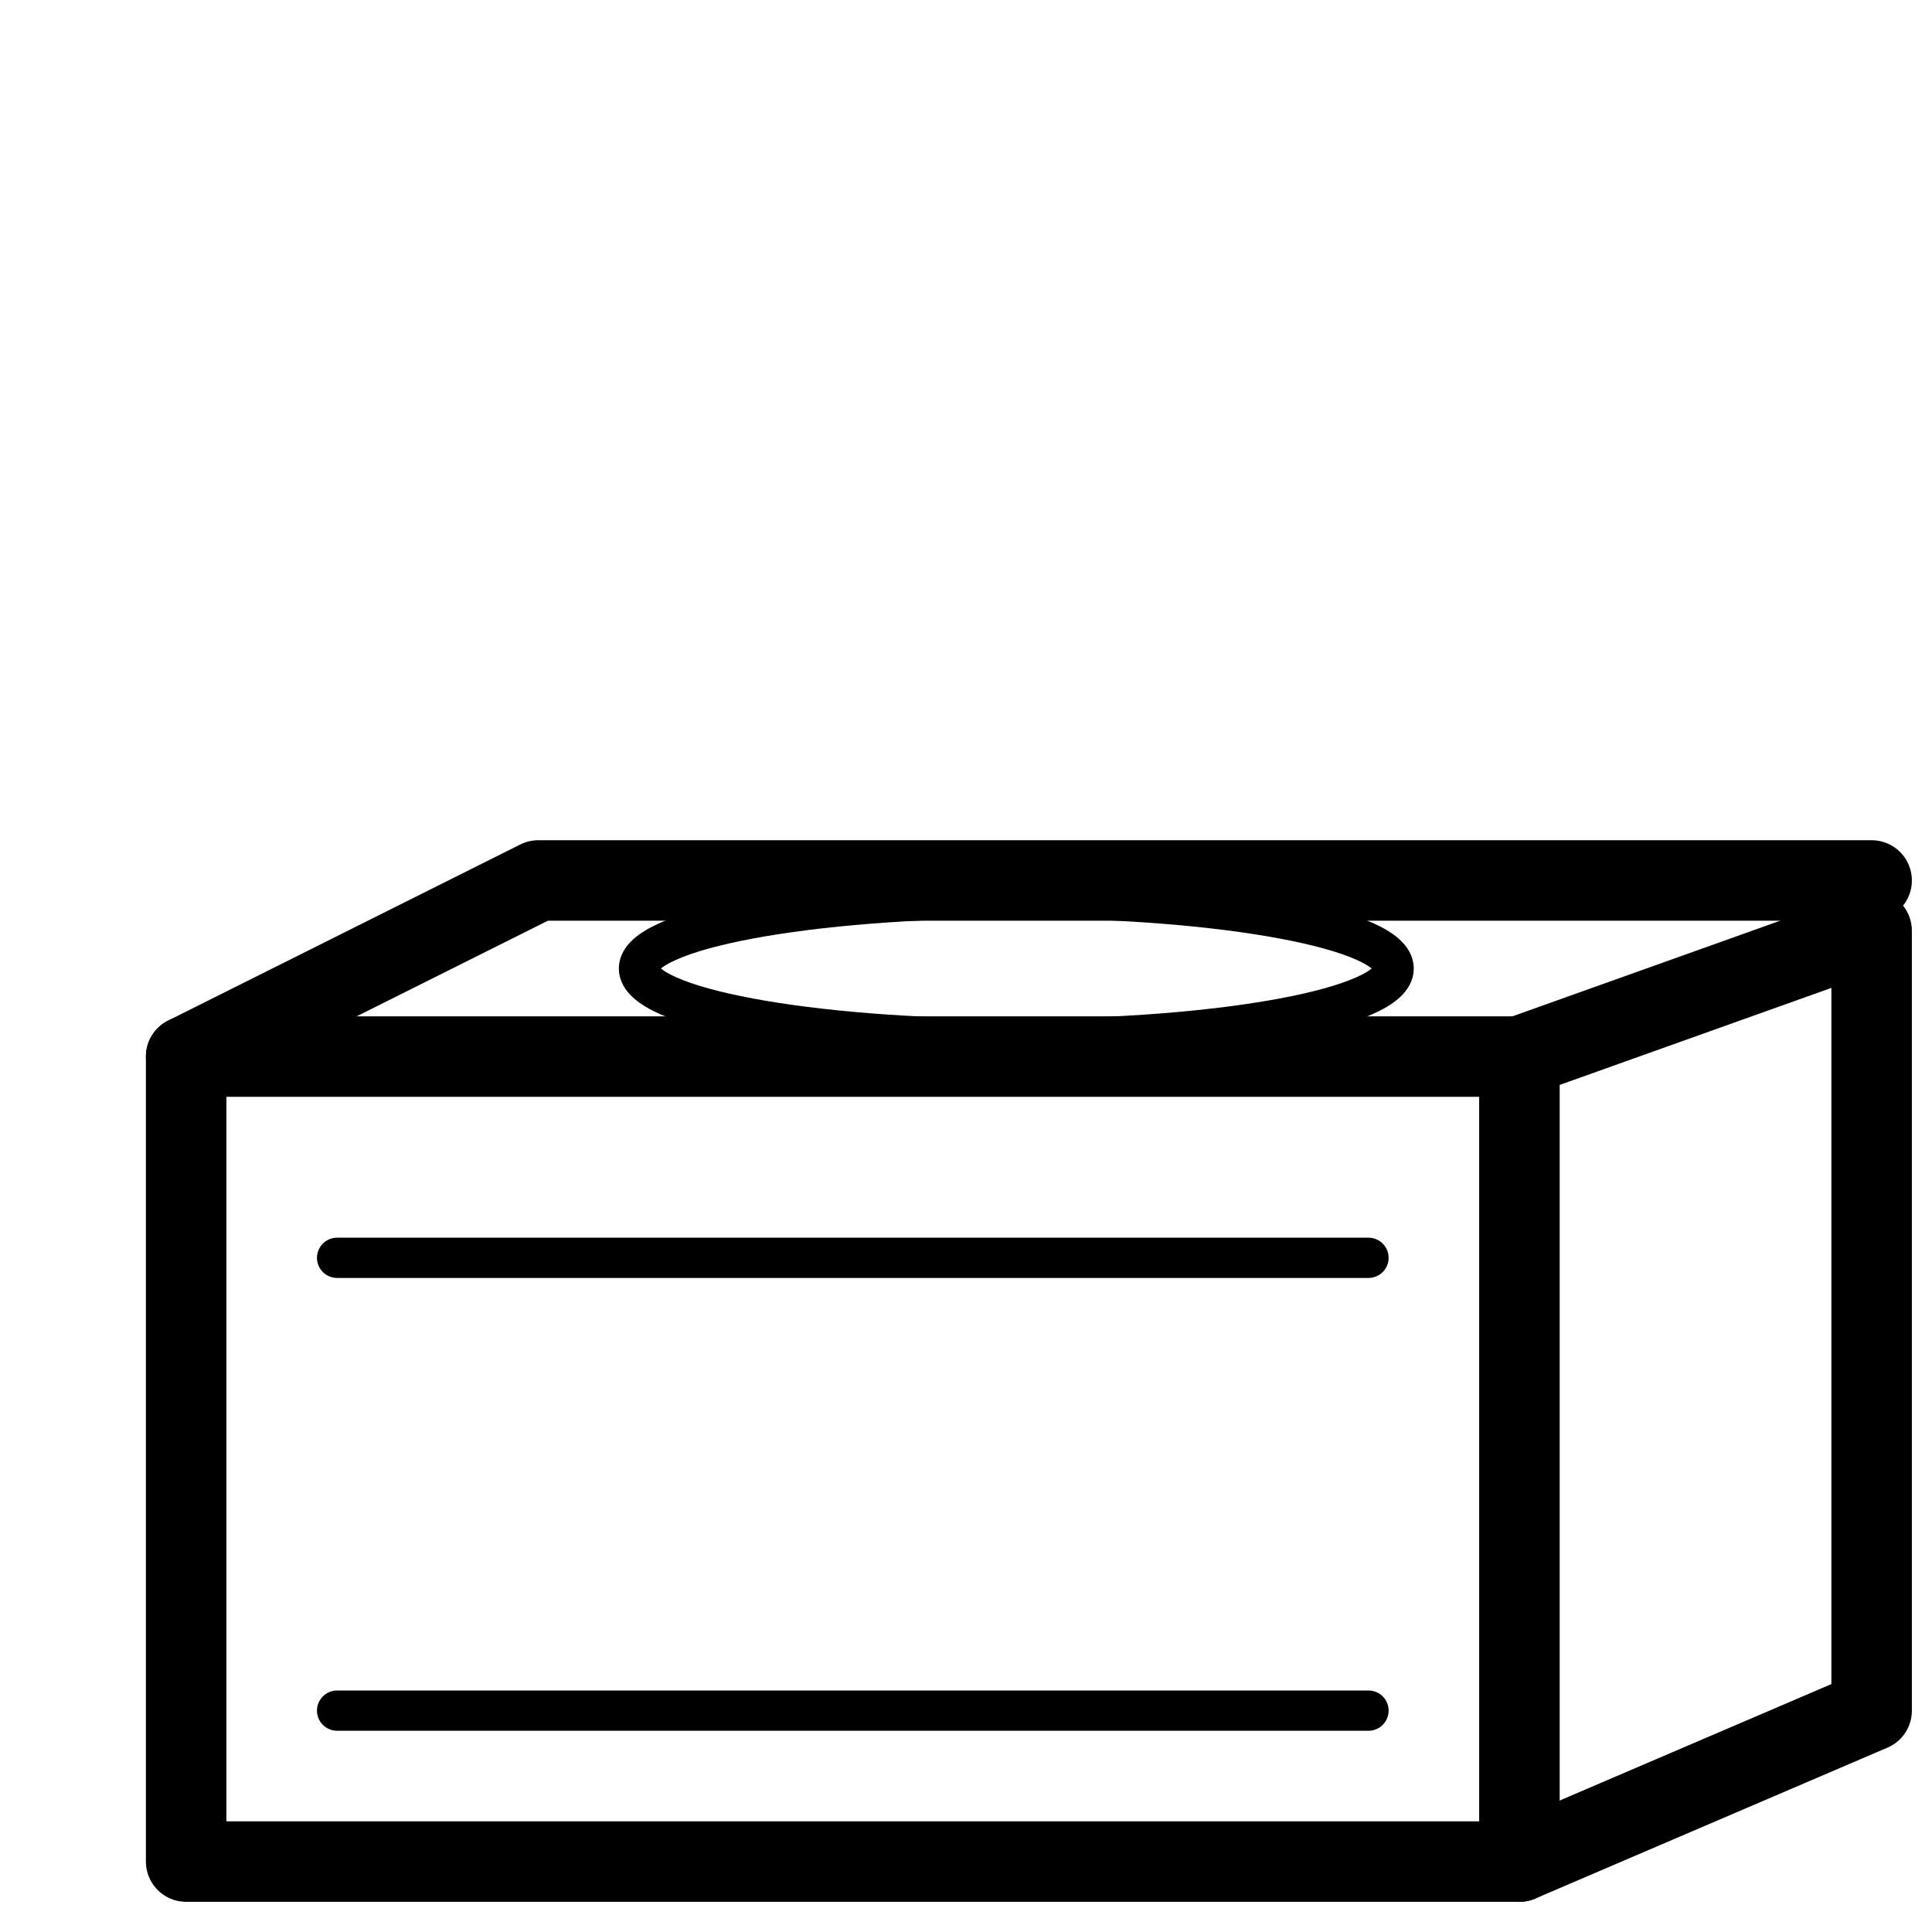
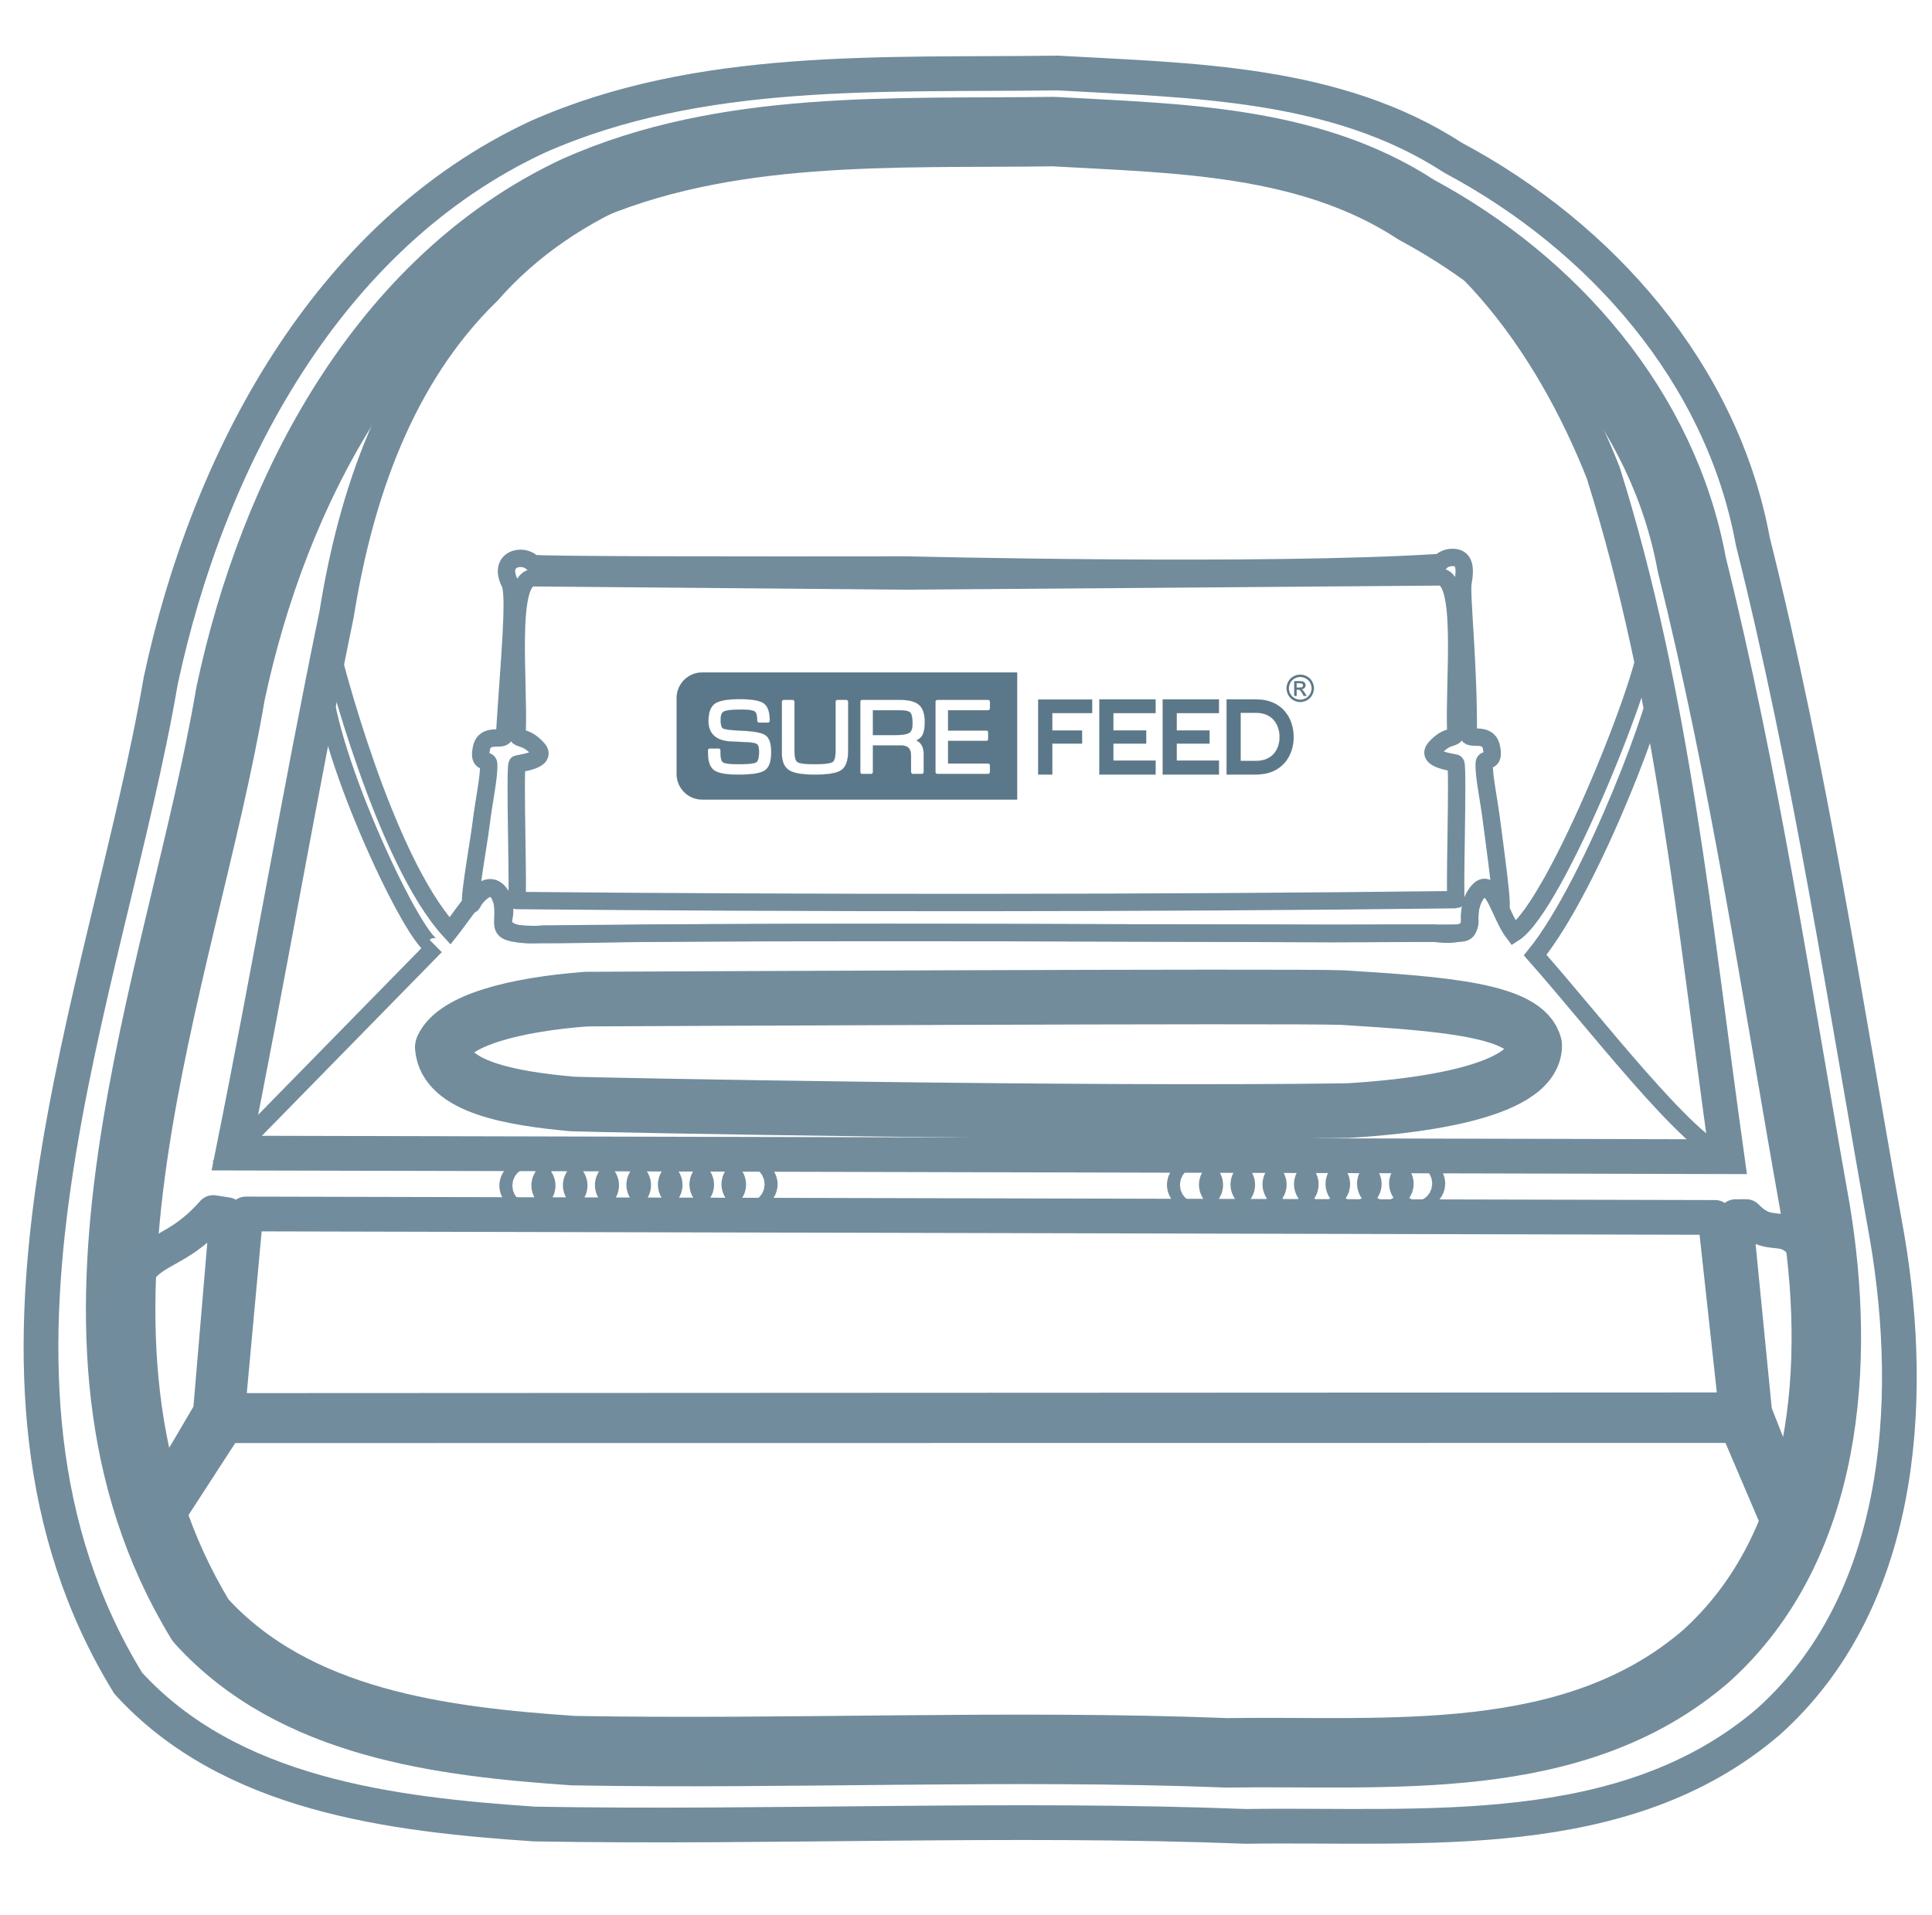
- <svg xmlns="http://www.w3.org/2000/svg" viewBox="0 0 960 960">
-   <g transform="translate(480 500) scale(1.25) translate(-480 -500)" fill="none" fill-rule="evenodd" stroke="#000" stroke-linecap="round" stroke-linejoin="round">
-     <path stroke-width="32" d="M170 520V840H700V520Z" />
-     <path stroke-width="32" d="M700 840 840 780V470L700 520" />
-     <path stroke-width="32" d="M170 520 310 450H840" />
-     <path stroke-width="16" d="M350 485a150 28 0 1 0 300 0a150 28 0 1 0-300 0" />
-     <path stroke-width="16" d="M230 600H640M230 780H640" />
+ <svg xmlns="http://www.w3.org/2000/svg" xmlns:ns1="http://www.openswatchbook.org/uri/2009/osb" version="1.1" id="svg265" width="445" height="441" viewBox="0 0 445 441">
+   <defs id="defs269">
+     <linearGradient id="linearGradient3882" ns1:paint="solid">
+       <stop style="stop-color:#000000;stop-opacity:1;" offset="0" id="stop3880" />
+     </linearGradient>
+   </defs>
+   <g id="layer1" style="display:inline">
+     <path id="path362" style="fill:none;stroke:#728c9c;stroke-width:8.0;stroke-linecap:butt;stroke-linejoin:round;stroke-miterlimit:4;stroke-dasharray:none;stroke-opacity:1" d="M 37.016,156.82 C 47.821,106.283 75.138,54.199 123.841,31.524 161.331,14.936 203.519,17.371 243.575,16.817 c 31.027,1.757 64.138,1.978 91.113,19.521 34.037,18.148 61.945,49.665 69.043,88.362 13.248,52.855 21.349,106.849 30.964,160.439 6.473,38.31 3.36,83.91 -27.406,111.444 -33.213,28.431 -79.723,23.489 -120.328,24.087 -54.633,-2.096 -109.288,0.414 -163.915,-0.543 -32.915,-2.249 -70.023,-6.693 -93.513,-32.429 -43.469,-70.756 -4.68,-159.716 7.483,-230.878 z" />
+   </g>
+   <g id="layer2" style="display:inline;opacity:1">
+     <path id="path362-3" style="fill:none;stroke:#728c9c;stroke-width:16.0;stroke-linecap:butt;stroke-linejoin:round;stroke-miterlimit:4;stroke-dasharray:none;stroke-opacity:1" d="m 53.097,159.762 c 9.918,-46.729 34.99,-94.888 79.69,-115.854 34.41,-15.338 73.131,-13.086 109.895,-13.599 28.477,1.625 58.867,1.829 83.627,18.05 31.24,16.78 56.855,45.923 63.37,81.703 12.159,48.872 19.594,98.797 28.42,148.35 5.941,35.423 3.084,77.587 -25.154,103.046 -30.484,26.288 -73.172,21.719 -110.441,22.272 -50.144,-1.938 -100.307,0.383 -150.446,-0.502 -30.21,-2.079 -64.269,-6.189 -85.829,-29.985 C 6.332,307.817 41.934,225.561 53.097,159.762 Z" />
+   </g>
+   <g id="layer3" style="display:inline">
+     <path id="path1378" style="fill:none;stroke:#728c9c;stroke-width:8.0;stroke-linecap:butt;stroke-linejoin:miter;stroke-miterlimit:4;stroke-dasharray:none;stroke-opacity:1" d="m 53.619,265.592 c 114.718,0.277 229.435,0.554 344.153,0.831 C 390.371,213.608 385.345,159.921 369.258,108.859 357.331,78.663 335.774,48.237 303.305,38.686 265.686,29.81 226.522,30.383 188.174,32.616 159.844,34.82 130.917,44.624 111.704,66.491 91.34,86.283 81.928,114.026 77.535,141.445 69.008,182.719 61.947,224.279 53.619,265.592 Z" />
+   </g>
+   <g id="layer5" style="display:inline" />
+   <g id="layer6" style="display:inline">
+     <path id="path3907" style="fill:none;stroke:#718c9d;stroke-width:8.0;stroke-linecap:butt;stroke-linejoin:round;stroke-miterlimit:4;stroke-dasharray:none;stroke-opacity:1" d="m 49.109,279.283 c -10.488,11.851 -16.414,6.222 -21.404,22.318 l 0.207,13.242 c 0.686,11.521 3.638,19.861 5.708,32.398 0.578,3.504 14.592,-21.969 14.835,-21.898 l 3.855,-45.562 z m 353.104,0.935 -2.488,0.014 4.441,45.067 9.605,24.417 c 4.489,-14.594 1.381,-2.06 5.907,-21.792 0.563,-12.478 1.064,-26.238 -0.029,-33.52 -7.505,-16.866 -10.42,-6.896 -17.435,-14.186 z m -345.596,-0.603 -4.158,45.262 347.436,-0.158 -4.842,-44.309 z m -4.611,48.769 -16.039,24.728 c 6.647,20.932 23.932,35.533 38.415,39.385 11.244,3.764 20.148,6.529 35.434,8.882 50.33,3.473 91.159,0.659 138.203,1.912 33.353,0.257 66.552,2.162 99.904,-1.861 13.307,-2.072 25.872,-6.178 37.439,-13.014 9.731,-5.561 26.409,-28.975 25.573,-34.616 l -10.859,-25.452 z" />
+   </g>
+   <g id="layer4" style="display:inline">
+     <path id="path3915" style="fill:none;stroke:#728c9c;stroke-width:12.58;stroke-linecap:round;stroke-linejoin:round;stroke-miterlimit:4;stroke-dasharray:none;stroke-opacity:1" d="m 135.007,230.128 c 6.661,-0.033 163.606,-0.808 174.162,-0.353 23.202,1.434 42.437,2.85 44.323,11.018 -0.036,11.484 -30.973,14.335 -43.124,15.012 -61.064,0.881 -171.887,-1.266 -178.557,-1.525 -14.041,-1.279 -29.227,-3.886 -29.933,-13.052 2.886,-6.263 16.615,-9.831 33.13,-11.1 z" />
+   </g>
+   <g id="layer7">
+     <path style="fill:none;stroke:#728c9c;stroke-width:4.0;stroke-linecap:butt;stroke-linejoin:miter;stroke-miterlimit:4;stroke-dasharray:none;stroke-opacity:1" d="m 53.619,265.592 46.709,-47.677 c -2.972,2.836 -23.698,-40.107 -25.784,-59.759 -0.232,-2.188 2.081,-7.139 2.081,-7.139 0,0 11.71,46.722 27.032,63.422 4.089,-5.125 9.569,-14.968 12,-6.712 1.467,8.341 -6.759,7.854 30.248,7.277 37.029,-0.577 161.078,0.06 161.078,0.06 l 29.256,-0.147 c 3.814,0.079 1.011,-4.903 3.618,-8.871 3.691,-5.618 5.369,4.467 8.803,8.935 9.736,-6.167 31.814,-61.638 30.834,-68.333 -0.568,-3.883 2.301,10.458 2.301,10.458 1.654,1.491 -14.669,46.135 -28.198,62.888 13.441,15.15 35.358,43.819 44.173,46.43 z" id="path3923" />
+     <g transform="matrix(0.02888101,0,0,-0.02888101,155.8521,184.1674)" id="g12" style="stroke:#737373;stroke-opacity:1">
+       <path id="path14" style="fill:#5b788a;fill-opacity:1;fill-rule:nonzero;stroke:#737373;stroke-opacity:1" d="m 2498.83,726.977 c 0,-8.141 -6.64,-14.782 -14.78,-14.782 H 2164.97 V 550.637 h 305.23 c 8.14,0 14.77,-6.633 14.77,-14.774 v -53.39 c 0,-8.145 -6.63,-14.774 -14.77,-14.774 H 2164.97 V 287.668 h 319.08 c 8.14,0 14.78,-6.641 14.78,-14.785 v -53.445 c 0,-8.137 -6.64,-14.778 -14.78,-14.778 h -404.96 c -8.14,0 -14.78,6.641 -14.78,14.778 v 560.984 c 0,8.141 6.64,14.777 14.78,14.777 h 404.96 c 8.14,0 14.78,-6.636 14.78,-14.777 z M 1970.17,362.875 V 219.438 c 0,-8.137 -6.64,-14.778 -14.78,-14.778 h -71.11 c -8.14,0 -14.77,6.641 -14.77,14.778 V 348.5 c 0,57.664 -24.94,83.406 -80.81,83.406 H 1565.2 V 219.438 c 0,-8.137 -6.64,-14.778 -14.78,-14.778 h -71.1 c -8.14,0 -14.78,6.641 -14.78,14.778 v 560.984 c 0,8.141 6.64,14.777 14.78,14.777 h 300.14 c 72.03,0 122.02,-12.871 152.78,-39.367 31,-26.664 46.7,-72.148 46.7,-135.297 0,-55.469 -8.37,-93.793 -25.51,-117.055 -9.58,-12.988 -23.21,-23.32 -41.16,-31.113 38.1,-18.762 57.9,-55.812 57.9,-109.492 z m -602.26,24.648 c 0,-76.074 -18.35,-127.335 -54.6,-152.441 -35.03,-24.355 -104.01,-36.191 -210.91,-36.191 -100.03,0 -166.81,11.257 -204.271,34.461 -39.137,24.355 -58.93,69.836 -58.93,135.293 v 411.777 c 0,8.141 6.637,14.777 14.774,14.777 h 71.109 c 8.141,0 14.781,-6.636 14.781,-14.777 V 387.523 c 0,-59.57 12.407,-80.695 22.797,-87.968 9.41,-6.582 39.42,-17.668 134.66,-17.668 103.84,0 136.17,10.968 146.15,17.492 10.85,7.098 23.78,28.172 23.78,88.144 v 392.899 c 0,8.141 6.64,14.777 14.78,14.777 h 71.11 c 8.14,0 14.77,-6.636 14.77,-14.777 z M 701.879,231.73 c -33.477,-22.109 -102.512,-32.839 -211.082,-32.839 -94.719,0 -156.711,10.847 -189.555,33.191 -34.168,23.203 -51.488,68.859 -51.488,135.695 l -0.457,24.825 c -0.059,3.984 1.437,7.793 4.215,10.613 2.765,2.832 6.574,4.453 10.558,4.453 h 70.649 c 8.14,0 14.777,-6.641 14.777,-14.785 v -13.965 c 0,-58.816 12.297,-76.25 19.625,-81.445 8.195,-5.828 35.207,-15.586 123.984,-15.586 102.743,0 133.333,9.992 142.454,15.879 8.023,5.254 21.472,23.203 21.472,85.254 0,36.945 -7.734,51.601 -14.199,57.375 -5.715,5.078 -22.57,14.023 -71.113,16.621 l -143.953,6.582 c -144.129,8.886 -174.317,93.386 -174.317,162.715 0,68.683 17.84,115.785 53.043,139.968 33.942,23.321 97.551,34.629 194.465,34.629 98.18,0 161.211,-10.617 192.672,-32.433 33.187,-22.977 49.289,-68.864 49.289,-140.149 0,-8.133 -6.641,-14.773 -14.773,-14.773 h -70.653 c -8.137,0 -14.777,6.64 -14.777,14.773 0,38.848 -6.809,65.164 -19.277,74.117 -8.024,5.828 -33.133,15.524 -110.938,15.524 -89.293,0 -123.809,-8.543 -137.027,-15.699 -16.336,-8.829 -24.59,-30.653 -24.59,-64.879 0,-51.602 11.312,-65.918 18.066,-69.84 8.25,-4.848 37.981,-13.621 144.184,-18.125 101.875,-3.985 165.715,-15.703 194.98,-35.903 31.168,-21.527 46.348,-65.796 46.348,-135.472 0,-75.031 -17.199,-122.883 -52.582,-146.321 z M 2372.51,1013.75 H 203.617 C 91.16,1013.75 0,922.586 0,810.129 V 203.625 C 0,91.164 91.16,0 203.617,0 h 208.656 1960.237 342.8 v 1013.75 h -342.8" />
+       <path id="path16" style="fill:#5b788a;fill-opacity:1;fill-rule:nonzero;stroke:#737373;stroke-opacity:1" d="M 1780.38,712.195 H 1565.2 V 514.91 h 190.71 c 63.15,0 90.33,10.391 101.99,19.047 15.64,11.66 23.61,35.559 23.61,70.996 0,61.012 -11.2,81.789 -17.83,88.777 -8.03,8.426 -28.98,18.465 -83.3,18.465" />
+       <path id="path18" style="fill:#5b788a;fill-opacity:1;fill-rule:nonzero;stroke:#737373;stroke-opacity:1" d="m 4944.47,893.074 h 22.96 c 10.96,0 18.44,1.641 22.44,4.906 4,3.282 5.99,7.606 5.99,12.997 0,3.468 -0.96,6.57 -2.89,9.32 -1.92,2.73 -4.59,4.785 -8.01,6.129 -3.41,1.347 -9.75,2.023 -19,2.023 h -21.49 z m -18.92,-65.961 v 117.211 h 40.27 c 13.78,0 23.73,-1.082 29.89,-3.246 6.16,-2.168 11.08,-5.949 14.72,-11.332 3.68,-5.391 5.48,-11.109 5.48,-17.183 0,-8.559 -3.04,-16.012 -9.16,-22.368 -6.1,-6.347 -14.22,-9.91 -24.31,-10.683 4.14,-1.735 7.45,-3.801 9.95,-6.211 4.72,-4.617 10.49,-12.36 17.32,-23.238 l 14.3,-22.95 h -23.11 l -10.38,18.473 c -8.18,14.527 -14.77,23.621 -19.78,27.281 -3.47,2.692 -8.52,4.051 -15.15,4.051 h -11.12 v -49.805 z m 47.79,151.129 c -15.31,0 -30.19,-3.922 -44.68,-11.758 -14.48,-7.851 -25.81,-19.058 -34,-33.632 -8.17,-14.582 -12.27,-29.766 -12.27,-45.543 0,-15.692 4.02,-30.731 12.06,-45.114 8.04,-14.39 19.27,-25.593 33.71,-33.636 14.43,-8.032 29.5,-12.051 45.18,-12.051 15.69,0 30.75,4.019 45.18,12.051 14.43,8.043 25.64,19.246 33.63,33.636 8,14.383 11.98,29.422 11.98,45.114 0,15.777 -4.06,30.961 -12.19,45.543 -8.13,14.574 -19.47,25.781 -34.01,33.632 -14.52,7.836 -29.4,11.758 -44.59,11.758 z m 0,18.051 c 18.28,0 36.14,-4.691 53.56,-14.078 17.41,-9.375 30.98,-22.809 40.7,-40.27 9.73,-17.465 14.57,-35.683 14.57,-54.636 0,-18.766 -4.77,-36.813 -14.35,-54.137 -9.57,-17.32 -23,-30.77 -40.27,-40.348 -17.29,-9.574 -35.35,-14.355 -54.21,-14.355 -18.86,0 -36.93,4.781 -54.21,14.355 -17.26,9.578 -30.71,23.028 -40.34,40.348 -9.62,17.324 -14.43,35.371 -14.43,54.137 0,18.953 4.88,37.171 14.65,54.636 9.76,17.461 23.36,30.895 40.78,40.27 17.42,9.387 35.27,14.078 53.55,14.078" />
+       <path id="path20" style="fill:#5b788a;fill-opacity:1;fill-rule:nonzero;stroke:#737373;stroke-opacity:1" d="M 2883.03,199.875 V 798.207 H 3313.6 V 689.504 H 2996.03 V 551.23 h 237.19 V 446.848 H 2996.03 V 199.875 h -113" />
+       <path id="path22" style="fill:#5b788a;fill-opacity:1;fill-rule:nonzero;stroke:#737373;stroke-opacity:1" d="m 3819.62,199.875 h -448.49 c 0,199.426 0,399.707 0,599.195 h 448.49 V 689.504 H 3483.25 V 551.656 H 3744.4 V 446.418 H 3483.25 V 311.164 h 336.37 V 199.875" />
+       <path id="path24" style="fill:#5b788a;fill-opacity:1;fill-rule:nonzero;stroke:#737373;stroke-opacity:1" d="m 4324.82,199.875 h -448.5 c 0,199.426 0,399.707 0,599.195 h 448.5 V 689.504 H 3988.44 V 551.656 h 261.15 V 446.418 H 3988.44 V 311.164 h 336.38 V 199.875" />
+       <path id="path26" style="fill:#5b788a;fill-opacity:1;fill-rule:nonzero;stroke:#737373;stroke-opacity:1" d="m 4497.9,308.566 h 123.25 c 136.11,0 190.03,99.317 187.47,196.895 -2.57,93.258 -57.35,186.578 -187.47,186.578 H 4497.9 Z m 422.84,196.032 c 2.56,-151.5 -89.86,-304.723 -299.59,-304.723 -73.6,0 -161.75,0 -235.37,0 V 799.07 c 73.62,0 161.77,0 235.37,0 205.44,0 297.03,-146.371 299.59,-294.472" />
+     </g>
+   </g>
+   <g id="layer8">
+     <path id="path3926" style="fill:none;stroke:#728c9c;stroke-width:4.0px;stroke-linecap:butt;stroke-linejoin:round;stroke-opacity:1" d="m 334.465,128.398 c -1.035,0.015 -2.077,0.41 -2.73,1.156 -40.241,2.62 -122.779,0.584 -122.779,0.584 -36.155,0.049 -85.893,0.047 -86.27,-0.383 -2.09,-2.388 -8.16,-1.179 -5.252,4.562 1.388,2.74 -0.184,18.286 -1.209,34.887 -0.112,1.806 -4.509,-0.726 -5.332,3.125 -0.851,3.984 1.581,2.299 1.654,3.594 0.169,2.997 -1.008,7.823 -1.824,14.463 -0.539,4.383 -3.535,20.709 -1.83,17.551 3.85,-7.134 8.333,-1.885 7.161,3.467 -1.107,5.053 8.812,3.732 8.812,3.732 67.952,-0.694 145.812,-0.08 205.286,-0.218 0.47,0.061 9.056,1.532 8.379,-3.2 -0.503,-3.516 3.14,-11.978 6.822,-3.082 1.373,3.317 -1.116,-14.069 -1.656,-18.452 -0.817,-6.64 -1.993,-11.466 -1.824,-14.463 0.073,-1.295 2.505,0.391 1.654,-3.594 -0.823,-3.851 -5.342,-1.314 -5.332,-3.123 0.093,-16.64 -1.712,-32.18 -1.209,-34.889 0.809,-4.35 -0.245,-5.752 -2.521,-5.719 z m -2.906,4.482 c 5.981,-0.052 3.278,23.797 3.748,35.629 0.08,2.016 -1.797,0.416 -4.742,3.756 -2.465,2.795 4.682,3.343 4.758,3.553 0.586,1.628 -0.394,31.575 0.092,31.402 -71.306,0.872 -150.861,0.82 -216.408,0.201 0.486,0.173 -0.494,-29.774 0.092,-31.402 0.076,-0.21 7.223,-0.759 4.758,-3.555 -2.945,-3.34 -4.822,-1.738 -4.742,-3.754 0.47,-11.832 -2.233,-35.681 3.748,-35.629 l 85.998,0.742 c 0,0 81.025,-0.584 122.699,-0.943 z" />
+   </g>
+   <g id="layer9" />
+   <g id="layer10">
+     <ellipse style="fill:none;stroke:#728c9c;stroke-width:9.95;stroke-linecap:round;stroke-linejoin:round" id="path1539" cx="121.482" cy="273.088" rx="1.495" ry="1.045" />
+     <ellipse style="fill:none;stroke:#728c9c;stroke-width:9.95;stroke-linecap:round;stroke-linejoin:round" id="path1539-3" cx="128.856" cy="273.053" rx="1.495" ry="1.045" />
+     <ellipse style="fill:none;stroke:#728c9c;stroke-width:9.95;stroke-linecap:round;stroke-linejoin:round" id="path1539-6" cx="136.116" cy="273.01" rx="1.495" ry="1.045" />
+     <ellipse style="fill:none;stroke:#728c9c;stroke-width:9.95;stroke-linecap:round;stroke-linejoin:round" id="path1539-3-7" cx="143.49" cy="272.975" rx="1.495" ry="1.045" />
+     <ellipse style="fill:none;stroke:#728c9c;stroke-width:9.95;stroke-linecap:round;stroke-linejoin:round" id="path1539-3-6" cx="150.741" cy="272.916" rx="1.495" ry="1.045" />
+     <ellipse style="fill:none;stroke:#728c9c;stroke-width:9.95;stroke-linecap:round;stroke-linejoin:round" id="path1539-6-2" cx="158.001" cy="272.874" rx="1.495" ry="1.045" />
+     <ellipse style="fill:none;stroke:#728c9c;stroke-width:9.95;stroke-linecap:round;stroke-linejoin:round" id="path1539-3-7-9" cx="165.375" cy="272.838" rx="1.495" ry="1.045" />
+     <ellipse style="fill:none;stroke:#728c9c;stroke-width:9.95;stroke-linecap:round;stroke-linejoin:round" id="path1539-6-7" cx="165.266" cy="272.81" rx="1.495" ry="1.045" />
+     <ellipse style="fill:none;stroke:#728c9c;stroke-width:9.95;stroke-linecap:round;stroke-linejoin:round" id="path1539-3-7-0" cx="172.64" cy="272.775" rx="1.495" ry="1.045" />
+     <ellipse style="fill:none;stroke:#728c9c;stroke-width:9.95;stroke-linecap:round;stroke-linejoin:round" id="path1539-9" cx="275.25" cy="272.914" rx="1.495" ry="1.045" />
+     <ellipse style="fill:none;stroke:#728c9c;stroke-width:9.95;stroke-linecap:round;stroke-linejoin:round" id="path1539-3-3" cx="282.624" cy="272.879" rx="1.495" ry="1.045" />
+     <ellipse style="fill:none;stroke:#728c9c;stroke-width:9.95;stroke-linecap:round;stroke-linejoin:round" id="path1539-6-6" cx="289.884" cy="272.837" rx="1.495" ry="1.045" />
+     <ellipse style="fill:none;stroke:#728c9c;stroke-width:9.95;stroke-linecap:round;stroke-linejoin:round" id="path1539-3-7-06" cx="297.258" cy="272.801" rx="1.495" ry="1.045" />
+     <ellipse style="fill:none;stroke:#728c9c;stroke-width:9.95;stroke-linecap:round;stroke-linejoin:round" id="path1539-3-6-2" cx="304.51" cy="272.743" rx="1.495" ry="1.045" />
+     <ellipse style="fill:none;stroke:#728c9c;stroke-width:9.95;stroke-linecap:round;stroke-linejoin:round" id="path1539-6-2-6" cx="311.77" cy="272.7" rx="1.495" ry="1.045" />
+     <ellipse style="fill:none;stroke:#728c9c;stroke-width:9.95;stroke-linecap:round;stroke-linejoin:round" id="path1539-3-7-9-1" cx="319.144" cy="272.665" rx="1.495" ry="1.045" />
+     <ellipse style="fill:none;stroke:#728c9c;stroke-width:9.95;stroke-linecap:round;stroke-linejoin:round" id="path1539-6-7-8" cx="319.035" cy="272.636" rx="1.495" ry="1.045" />
+     <ellipse style="fill:none;stroke:#728c9c;stroke-width:9.95;stroke-linecap:round;stroke-linejoin:round" id="path1539-3-7-0-7" cx="326.409" cy="272.601" rx="1.495" ry="1.045" />
  </g>
</svg>
